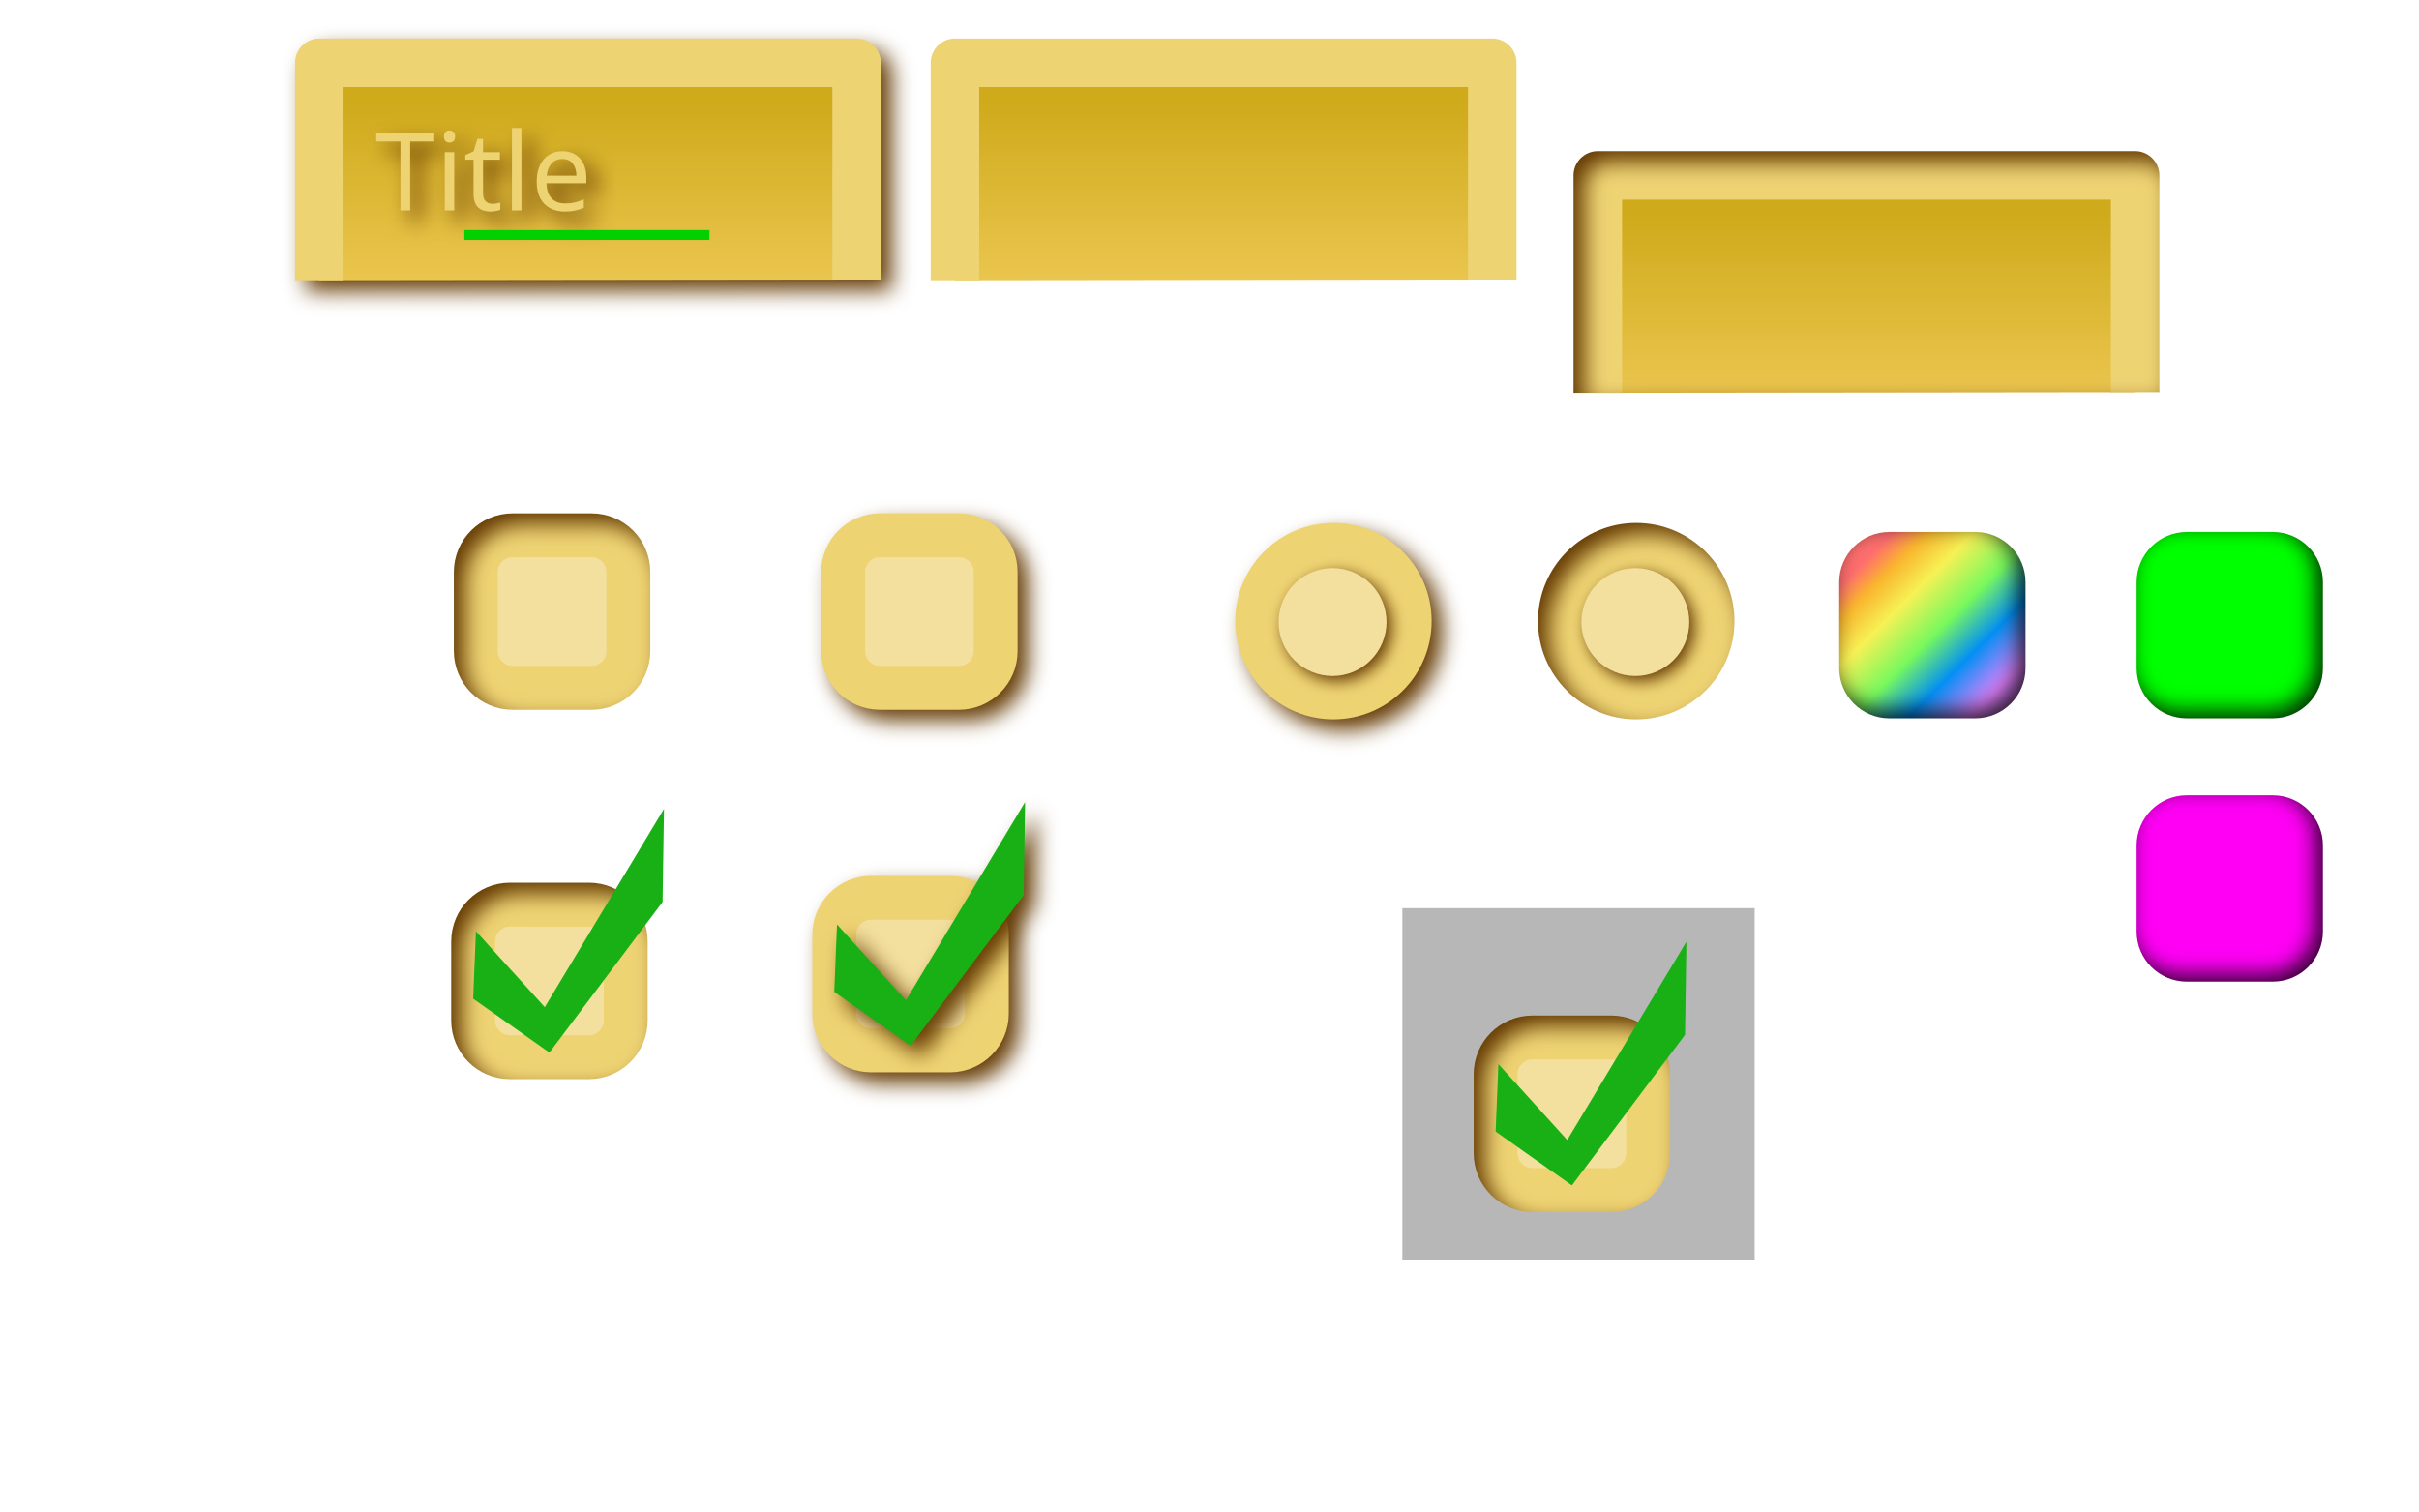
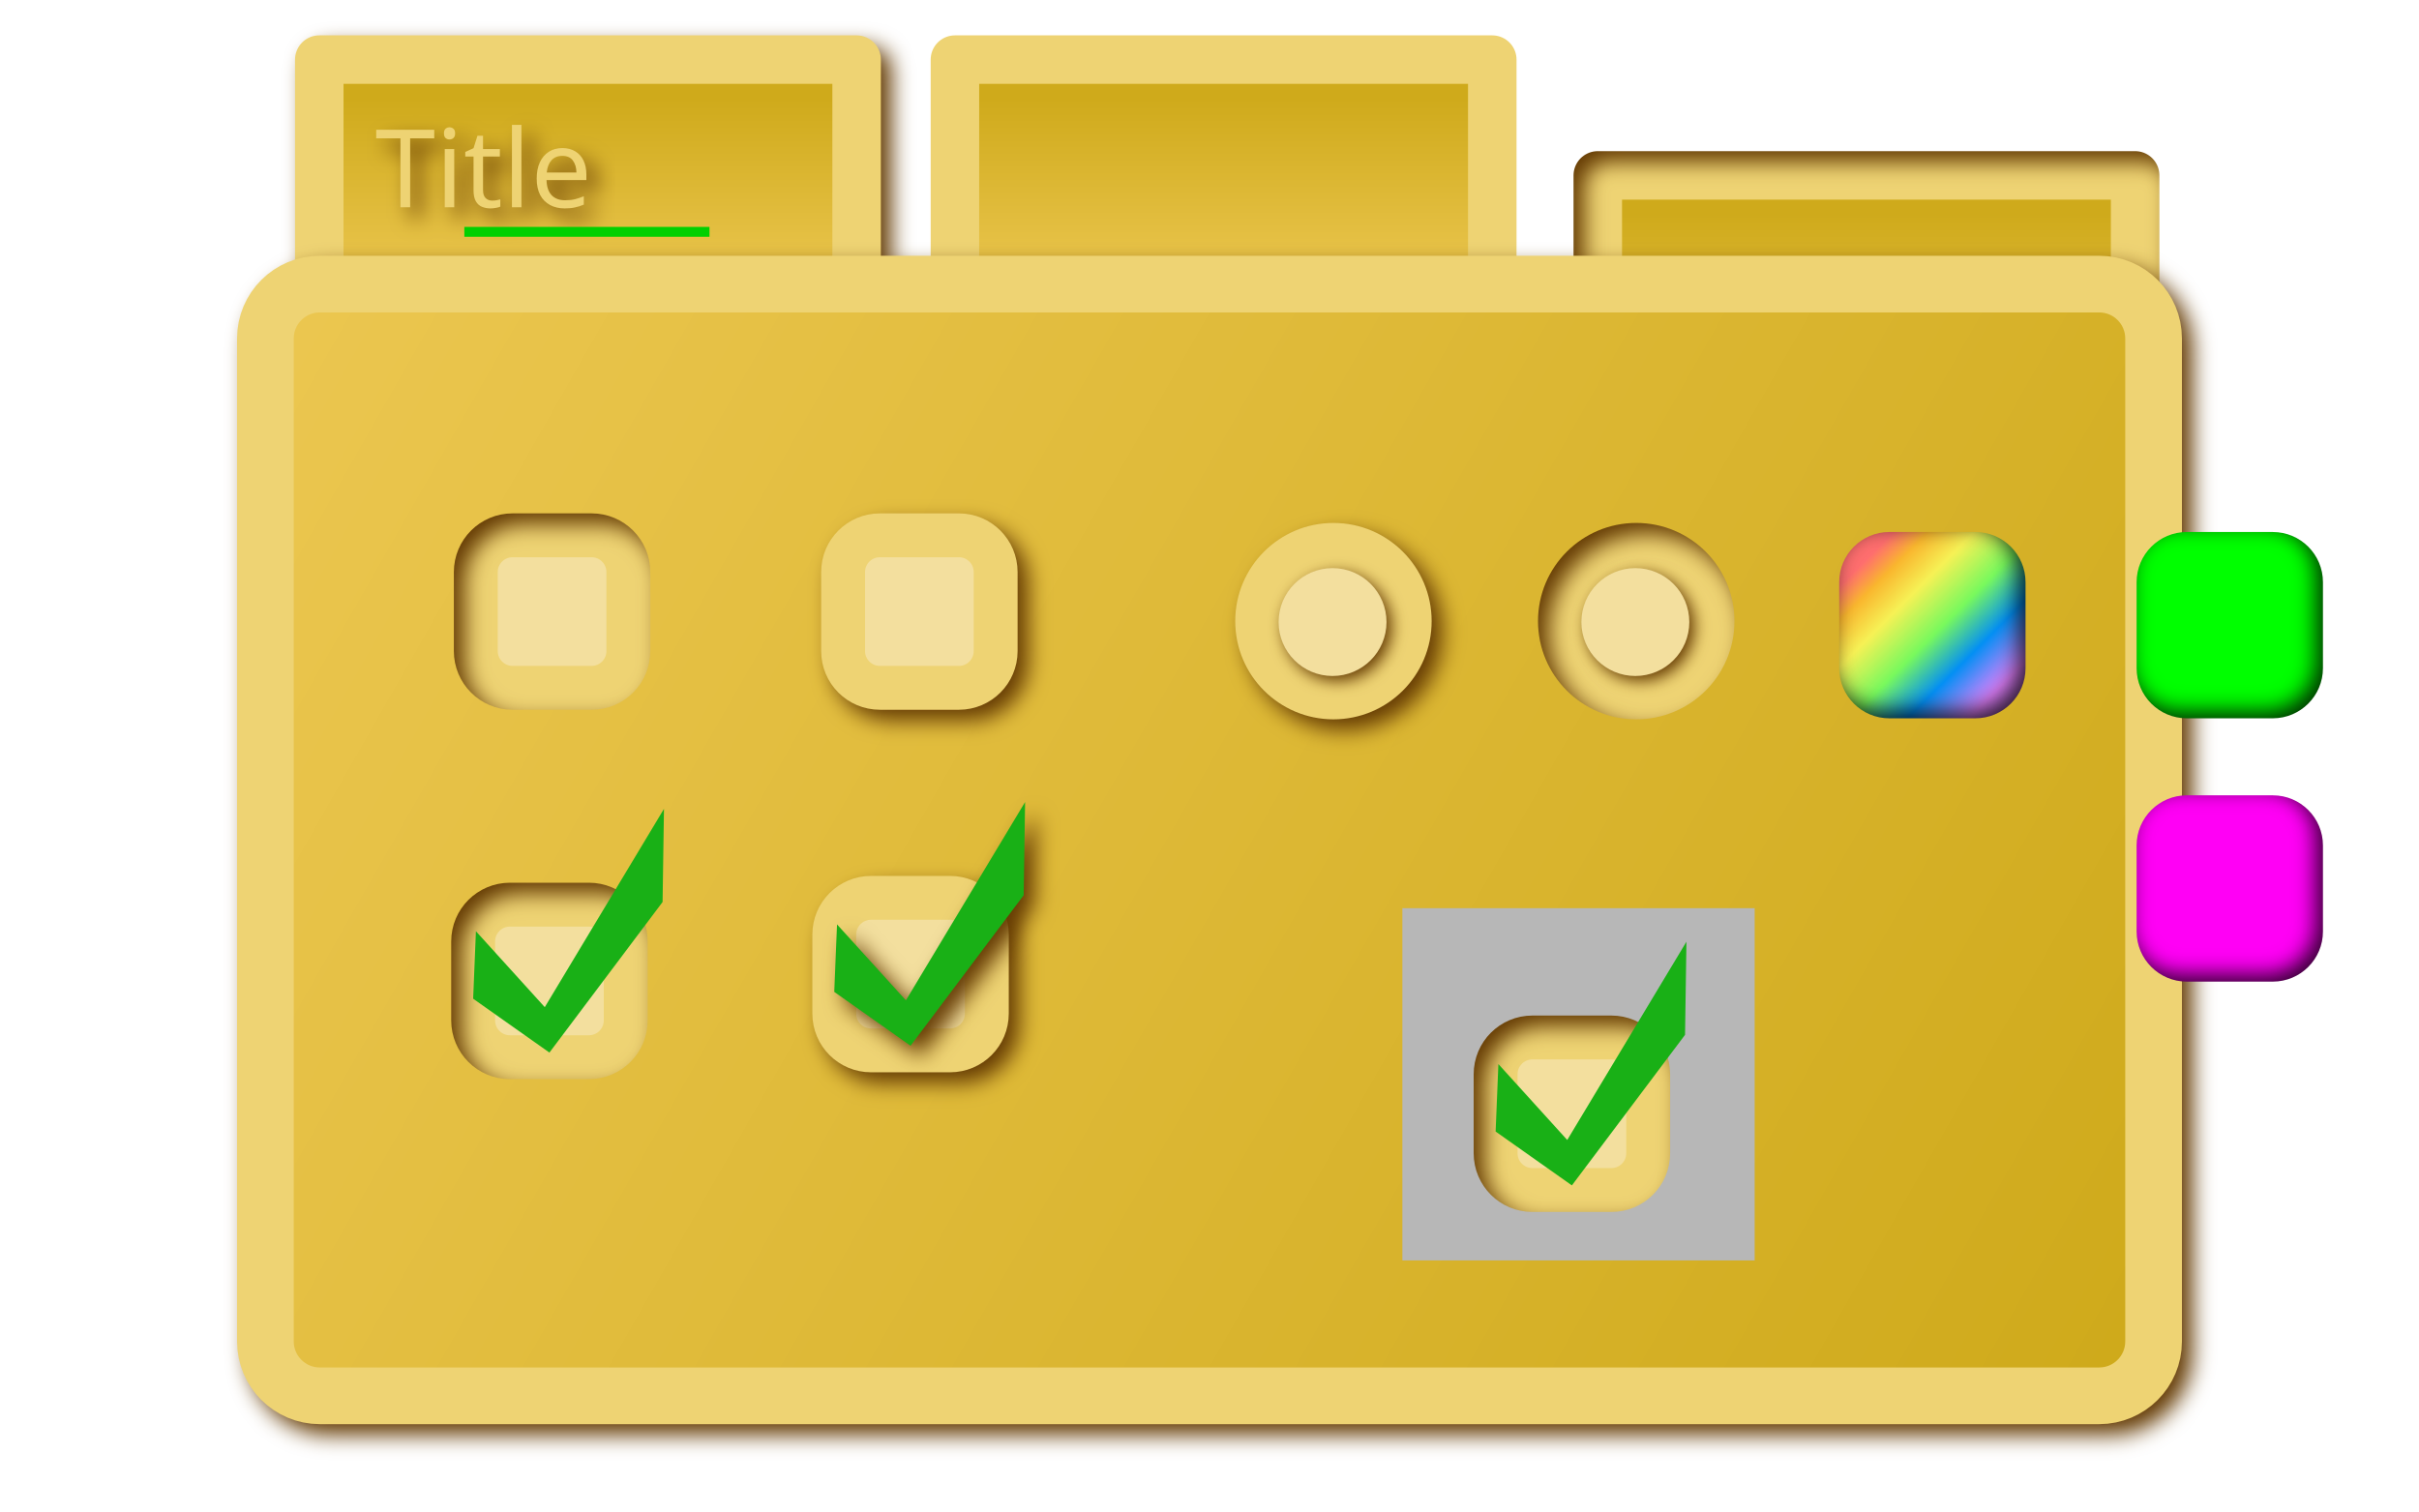
<svg xmlns="http://www.w3.org/2000/svg" xmlns:xlink="http://www.w3.org/1999/xlink" width="1280" height="800" viewBox="0 0 338.667 211.667" version="1.1" id="svg1">
  <defs id="defs1">
    <linearGradient id="linearGradient5">
      <stop style="stop-color:#ff6e6e;stop-opacity:1;" offset="0" id="stop5" />
      <stop style="stop-color:#f9b62e;stop-opacity:1;" offset="0.131" id="stop10" />
      <stop style="stop-color:#f6f155;stop-opacity:1;" offset="0.307" id="stop11" />
      <stop style="stop-color:#78f95d;stop-opacity:1;" offset="0.543" id="stop12" />
      <stop style="stop-color:#038ff4;stop-opacity:1;" offset="0.759" id="stop13" />
      <stop style="stop-color:#e281ff;stop-opacity:1;" offset="0.992" id="stop7" />
    </linearGradient>
    <linearGradient id="linearGradient3">
      <stop style="stop-color:#ebc64f;stop-opacity:1;" offset="0" id="stop3" />
      <stop style="stop-color:#cfaa1b;stop-opacity:1;" offset="1" id="stop4" />
    </linearGradient>
    <linearGradient xlink:href="#linearGradient3" id="linearGradient4" x1="43.711" y1="45.046" x2="297.689" y2="189.784" gradientUnits="userSpaceOnUse" gradientTransform="translate(-1.74269,0.8350239)" />
    <linearGradient xlink:href="#linearGradient3" id="linearGradient6" x1="97.361" y1="39.785" x2="97.361" y2="14.494" gradientUnits="userSpaceOnUse" gradientTransform="matrix(0.8199921,0,0,1.011079,7.772629,-0.4347411)" />
    <filter style="color-interpolation-filters:sRGB" id="filter47" x="-0.312" y="-0.312" width="1.695" height="1.695">
      <feFlood result="flood" in="SourceGraphic" flood-opacity="1" flood-color="rgb(100,58,2)" id="feFlood46" />
      <feGaussianBlur result="blur" in="SourceGraphic" stdDeviation="1.5" id="feGaussianBlur46" />
      <feOffset result="offset" in="blur" dx="1.5" dy="1.5" id="feOffset46" />
      <feComposite result="comp1" operator="in" in="flood" in2="offset" id="feComposite46" />
      <feComposite result="comp2" operator="over" in="SourceGraphic" in2="comp1" id="feComposite47" />
    </filter>
    <filter style="color-interpolation-filters:sRGB;" id="filter49" x="-0.312" y="-0.312" width="1.695" height="1.695">
      <feFlood result="flood" in="SourceGraphic" flood-opacity="1" flood-color="rgb(100,58,2)" id="feFlood48" />
      <feGaussianBlur result="blur" in="SourceGraphic" stdDeviation="1.5" id="feGaussianBlur48" />
      <feOffset result="offset" in="blur" dx="1.5" dy="1.5" id="feOffset48" />
      <feComposite result="comp1" operator="out" in="flood" in2="offset" id="feComposite48" />
      <feComposite result="comp2" operator="atop" in="comp1" in2="SourceGraphic" id="feComposite49" />
    </filter>
    <filter style="color-interpolation-filters:sRGB;" id="filter51" x="-0.135" y="-0.105" width="1.326" height="1.255">
      <feFlood result="flood" in="SourceGraphic" flood-opacity="1" flood-color="rgb(100,58,2)" id="feFlood49" />
      <feGaussianBlur result="blur" in="SourceGraphic" stdDeviation="1.5" id="feGaussianBlur49" />
      <feOffset result="offset" in="blur" dx="1.5" dy="1.5" id="feOffset49" />
      <feComposite result="comp1" operator="in" in="flood" in2="offset" id="feComposite50" />
      <feComposite result="comp2" operator="over" in="SourceGraphic" in2="comp1" id="feComposite51" />
    </filter>
    <filter style="color-interpolation-filters:sRGB;" id="filter53" x="-0.135" y="-0.105" width="1.326" height="1.255">
      <feFlood result="flood" in="SourceGraphic" flood-opacity="1" flood-color="rgb(100,58,2)" id="feFlood51" />
      <feGaussianBlur result="blur" in="SourceGraphic" stdDeviation="1.5" id="feGaussianBlur51" />
      <feOffset result="offset" in="blur" dx="1.5" dy="1.5" id="feOffset51" />
      <feComposite result="comp1" operator="in" in="flood" in2="offset" id="feComposite52" />
      <feComposite result="comp2" operator="over" in="SourceGraphic" in2="comp1" id="feComposite53" />
    </filter>
    <filter style="color-interpolation-filters:sRGB" id="filter55" x="-0.169" y="-0.169" width="1.384" height="1.384">
      <feFlood result="flood" in="SourceGraphic" flood-opacity="1" flood-color="rgb(100,58,2)" id="feFlood54" />
      <feGaussianBlur result="blur" in="SourceGraphic" stdDeviation="1.5" id="feGaussianBlur54" />
      <feOffset result="offset" in="blur" dx="1" dy="1" id="feOffset54" />
      <feComposite result="comp1" operator="in" in="flood" in2="offset" id="feComposite54" />
      <feComposite result="comp2" operator="over" in="SourceGraphic" in2="comp1" id="feComposite55" />
    </filter>
    <filter style="color-interpolation-filters:sRGB;" id="filter57" x="-0.312" y="-0.312" width="1.695" height="1.695">
      <feFlood result="flood" in="SourceGraphic" flood-opacity="1" flood-color="rgb(100,58,2)" id="feFlood56" />
      <feGaussianBlur result="blur" in="SourceGraphic" stdDeviation="1.5" id="feGaussianBlur56" />
      <feOffset result="offset" in="blur" dx="1.5" dy="1.5" id="feOffset56" />
      <feComposite result="comp1" operator="out" in="flood" in2="offset" id="feComposite56" />
      <feComposite result="comp2" operator="atop" in="comp1" in2="SourceGraphic" id="feComposite57" />
    </filter>
    <filter style="color-interpolation-filters:sRGB;" id="filter61" x="-0.029" y="-0.049" width="1.063" height="1.107">
      <feFlood result="flood" in="SourceGraphic" flood-opacity="1" flood-color="rgb(100,58,2)" id="feFlood60" />
      <feGaussianBlur result="blur" in="SourceGraphic" stdDeviation="1.5" id="feGaussianBlur60" />
      <feOffset result="offset" in="blur" dx="1.5" dy="1.5" id="feOffset60" />
      <feComposite result="comp1" operator="in" in="flood" in2="offset" id="feComposite60" />
      <feComposite result="comp2" operator="over" in="SourceGraphic" in2="comp1" id="feComposite61" />
    </filter>
    <filter style="color-interpolation-filters:sRGB;" id="filter63" x="-0.093" y="-0.23" width="1.206" height="1.397">
      <feFlood result="flood" in="SourceGraphic" flood-opacity="1" flood-color="rgb(100,58,2)" id="feFlood61" />
      <feGaussianBlur result="blur" in="SourceGraphic" stdDeviation="1.5" id="feGaussianBlur61" />
      <feOffset result="offset" in="blur" dx="1.5" dy="1.5" id="feOffset61" />
      <feComposite result="comp1" operator="in" in="flood" in2="offset" id="feComposite62" />
      <feComposite result="comp2" operator="over" in="SourceGraphic" in2="comp1" id="feComposite63" />
    </filter>
    <filter style="color-interpolation-filters:sRGB;" id="filter65" x="-0.093" y="-0.23" width="1.206" height="1.397">
      <feFlood result="flood" in="SourceGraphic" flood-opacity="1" flood-color="rgb(100,58,2)" id="feFlood63" />
      <feGaussianBlur result="blur" in="SourceGraphic" stdDeviation="1.5" id="feGaussianBlur63" />
      <feOffset result="offset" in="blur" dx="1.5" dy="1.5" id="feOffset63" />
      <feComposite result="comp1" operator="out" in="flood" in2="offset" id="feComposite64" />
      <feComposite result="comp2" operator="atop" in="comp1" in2="SourceGraphic" id="feComposite65" />
    </filter>
    <linearGradient xlink:href="#linearGradient3" id="linearGradient66" gradientUnits="userSpaceOnUse" gradientTransform="matrix(0.8199921,0,0,1.011079,186.7681,15.33382)" x1="97.361" y1="39.785" x2="97.361" y2="14.494" />
    <linearGradient xlink:href="#linearGradient3" id="linearGradient67" gradientUnits="userSpaceOnUse" gradientTransform="matrix(0.8199921,0,0,1.011079,96.01616,-0.4347411)" x1="97.361" y1="39.785" x2="97.361" y2="14.494" />
    <filter style="color-interpolation-filters:sRGB;" id="filter69" x="-0.093" y="-0.23" width="1.206" height="1.397">
      <feFlood result="flood" in="SourceGraphic" flood-opacity="1" flood-color="rgb(100,58,2)" id="feFlood68" />
      <feGaussianBlur result="blur" in="SourceGraphic" stdDeviation="1.5" id="feGaussianBlur68" />
      <feOffset result="offset" in="blur" dx="1.5" dy="1.5" id="feOffset68" />
      <feComposite result="comp1" operator="in" in="flood" in2="offset" id="feComposite68" />
      <feComposite result="comp2" operator="over" in="SourceGraphic" in2="comp1" id="feComposite69" />
    </filter>
    <filter style="color-interpolation-filters:sRGB;" id="filter71" x="-0.093" y="-0.23" width="1.206" height="1.397">
      <feFlood result="flood" in="SourceGraphic" flood-opacity="1" flood-color="rgb(100,58,2)" id="feFlood69" />
      <feGaussianBlur result="blur" in="SourceGraphic" stdDeviation="1.5" id="feGaussianBlur69" />
      <feOffset result="offset" in="blur" dx="1.5" dy="1.5" id="feOffset69" />
      <feComposite result="comp1" operator="out" in="flood" in2="offset" id="feComposite70" />
      <feComposite result="comp2" operator="atop" in="comp1" in2="SourceGraphic" id="feComposite71" />
    </filter>
    <filter style="color-interpolation-filters:sRGB;" id="filter79" x="-0.097" y="-0.326" width="1.234" height="1.787">
      <feFlood result="flood" in="SourceGraphic" flood-opacity="1" flood-color="rgb(100,58,2)" id="feFlood78" />
      <feGaussianBlur result="blur" in="SourceGraphic" stdDeviation="1.5" id="feGaussianBlur78" />
      <feOffset result="offset" in="blur" dx="1.5" dy="1.5" id="feOffset78" />
      <feComposite result="comp1" operator="in" in="flood" in2="offset" id="feComposite78" />
      <feComposite result="comp2" operator="over" in="SourceGraphic" in2="comp1" id="feComposite79" />
    </filter>
    <filter style="color-interpolation-filters:sRGB;" id="filter3" x="-0.093" y="-0.23" width="1.206" height="1.397">
      <feFlood result="flood" in="SourceGraphic" flood-opacity="0" flood-color="rgb(100,58,2)" id="feFlood2" />
      <feGaussianBlur result="blur" in="SourceGraphic" stdDeviation="1.5" id="feGaussianBlur2" />
      <feOffset result="offset" in="blur" dx="1.5" dy="1.5" id="feOffset2" />
      <feComposite result="comp1" operator="in" in="flood" in2="offset" id="feComposite2" />
      <feComposite result="comp2" operator="over" in="SourceGraphic" in2="comp1" id="feComposite3" />
    </filter>
    <filter style="color-interpolation-filters:sRGB" id="filter4" />
    <linearGradient xlink:href="#linearGradient5" id="linearGradient7" x1="261.312" y1="78.321" x2="279.759" y2="96.768" gradientUnits="userSpaceOnUse" />
    <filter style="color-interpolation-filters:sRGB;" id="filter32" x="-0.176" y="-0.176" width="1.314" height="1.314">
      <feFlood result="flood" in="SourceGraphic" flood-opacity="0.808" flood-color="rgb(0,0,0)" id="feFlood31" />
      <feGaussianBlur result="blur" in="SourceGraphic" stdDeviation="1.5" id="feGaussianBlur31" />
      <feOffset result="offset" in="blur" dx="-1" dy="-1" id="feOffset31" />
      <feComposite result="comp1" operator="out" in="flood" in2="offset" id="feComposite31" />
      <feComposite result="comp2" operator="atop" in="comp1" in2="SourceGraphic" id="feComposite32" />
    </filter>
  </defs>
  <g id="layer1" style="display:inline">
    <path style="fill:url(#linearGradient66);stroke:#eed373;stroke-width:6.791;stroke-linecap:butt;stroke-linejoin:round;stroke-dasharray:none;stroke-opacity:1;filter:url(#filter71)" d="M 223.695,55.009 V 24.561 h 75.23 v 30.358" id="path66" />
-     <g id="g85" transform="translate(0.749997)" style="filter:url(#filter3)">
+     <g id="g85" transform="translate(0.749997,-0.4434349)" style="filter:url(#filter3)">
      <path style="fill:url(#linearGradient67);stroke:#eed373;stroke-width:6.791;stroke-linecap:butt;stroke-linejoin:round;stroke-dasharray:none;stroke-opacity:1" d="M 132.943,39.24 V 8.792 h 75.23 V 39.151" id="path67" />
      <text xml:space="preserve" style="font-size:15.2px;line-height:1.25;font-family:Cambria;-inkscape-font-specification:Cambria;text-align:center;text-anchor:middle;display:inline;fill:#eed373;fill-opacity:1;stroke-width:0.38" x="169.856" y="29.473" id="text72">
        <tspan id="tspan72" style="font-style:normal;font-variant:normal;font-weight:normal;font-stretch:normal;font-family:'Arial Black';-inkscape-font-specification:'Arial Black, ';fill:#eed373;fill-opacity:1;stroke-width:0.38" x="0" y="0">Title</tspan>
      </text>
    </g>
-     <g id="g84" style="display:inline">
+     <g id="g84" style="display:inline" transform="translate(0,-0.4434349)">
      <path style="fill:url(#linearGradient6);stroke:#eed373;stroke-width:6.791;stroke-linecap:butt;stroke-linejoin:round;stroke-dasharray:none;stroke-opacity:1;filter:url(#filter69)" d="M 44.699,39.24 V 8.792 H 119.929 V 39.151" id="path1" />
      <text xml:space="preserve" style="font-size:15.2px;line-height:1.25;font-family:Cambria;-inkscape-font-specification:Cambria;text-align:center;text-anchor:middle;display:inline;fill:#eed373;fill-opacity:1;stroke-width:0.38;filter:url(#filter79)" x="81.524" y="29.473" id="text71">
        <tspan id="tspan71" style="font-style:normal;font-variant:normal;font-weight:normal;font-stretch:normal;font-family:'Arial Black';-inkscape-font-specification:'Arial Black, ';fill:#eed373;fill-opacity:1;stroke-width:0.38" x="81.524" y="29.473">Title</tspan>
      </text>
      <path style="display:inline;fill:none;stroke:#02d000;stroke-width:1.385;stroke-linecap:butt;stroke-linejoin:miter;stroke-dasharray:none;stroke-opacity:1" d="M 65.008,32.909 H 99.329" id="path72" />
    </g>
  </g>
-   <g id="layer2" style="display:none">
+   <g id="layer2" style="display:inline">
    <rect style="fill:url(#linearGradient4);stroke:#eed373;stroke-width:7.938;stroke-linecap:round;stroke-linejoin:bevel;stroke-dasharray:none;stroke-opacity:1;filter:url(#filter61)" id="rect1" width="264.352" height="155.677" x="37.157" y="39.785" ry="7.611" />
  </g>
  <g id="layer3" style="display:inline">
    <rect style="fill:#f3df9e;fill-opacity:1;stroke:#eed373;stroke-width:6.144;stroke-linecap:round;stroke-linejoin:round;stroke-dasharray:none;stroke-opacity:1;filter:url(#filter47)" id="rect9" width="21.359" height="21.359" x="118.036" y="74.962" ry="5.146" />
    <rect style="fill:#f3df9e;fill-opacity:1;stroke:#eed373;stroke-width:6.144;stroke-linecap:round;stroke-linejoin:round;stroke-dasharray:none;stroke-opacity:1;filter:url(#filter49)" id="rect47" width="21.359" height="21.359" x="66.613" y="74.962" ry="5.146" />
    <g id="g86" transform="translate(-0.3700429,-44.79284)">
      <use x="0" y="0" xlink:href="#rect47" id="use48" transform="translate(0,96.51695)" />
      <path style="display:inline;opacity:1;fill:#19b016;fill-opacity:1;stroke:none;stroke-width:0.265px;stroke-linecap:butt;stroke-linejoin:miter;stroke-opacity:1" d="m 66.998,175.197 9.642,10.635 16.688,-27.767 -0.195,13.042 -15.842,21.085 -10.68,-7.544 z" id="path49" />
    </g>
    <g id="g87" transform="translate(50.18782,-5.05704)">
      <use x="0" y="0" xlink:href="#rect9" id="use47" transform="translate(-51.42314,55.82563)" />
      <use x="0" y="0" xlink:href="#path49" id="use51" transform="translate(-1.0156234e-7,-40.69133)" style="filter:url(#filter53)" />
    </g>
    <g id="g55" transform="translate(44.29657,17.61637)">
      <rect style="fill:#eed373;fill-opacity:1;stroke:#eed373;stroke-width:6.144;stroke-linecap:round;stroke-linejoin:round;stroke-dasharray:none;stroke-opacity:1;filter:url(#filter47)" id="rect53" width="21.359" height="21.359" x="131.709" y="58.686" ry="10.68" rx="10.68" />
      <rect style="fill:#f3df9e;fill-opacity:1;stroke:none;stroke-width:6.144;stroke-linecap:round;stroke-linejoin:round;stroke-dasharray:none;stroke-opacity:1;filter:url(#filter55)" id="rect54" width="21.359" height="21.359" x="131.709" y="58.686" ry="10.68" rx="10.68" transform="matrix(0.7074518,0,0,0.7074518,41.53164,20.42081)" />
    </g>
    <g id="g56" transform="translate(86.68931,17.61637)">
      <rect style="fill:#eed373;fill-opacity:1;stroke:#eed373;stroke-width:6.144;stroke-linecap:round;stroke-linejoin:round;stroke-dasharray:none;stroke-opacity:1;filter:url(#filter57)" id="rect55" width="21.359" height="21.359" x="131.709" y="58.686" ry="10.68" rx="10.68" />
      <rect style="fill:#f3df9e;fill-opacity:1;stroke:none;stroke-width:6.144;stroke-linecap:round;stroke-linejoin:round;stroke-dasharray:none;stroke-opacity:1;filter:url(#filter55)" id="rect56" width="21.359" height="21.359" x="131.709" y="58.686" ry="10.68" rx="10.68" transform="matrix(0.7074518,0,0,0.7074518,41.53164,20.42081)" />
    </g>
    <g id="g5">
      <rect style="display:inline;opacity:1;fill:#b7b7b7;fill-opacity:1;stroke:none;stroke-width:5.98;stroke-linecap:round;stroke-dasharray:none" id="rect4" width="49.323" height="49.323" x="196.336" y="127.179" rx="0" ry="0" />
      <use x="0" y="0" xlink:href="#g86" id="use4" transform="translate(143.1483,18.59959)" style="display:inline" />
      <use x="0" y="0" xlink:href="#g87" id="use5" transform="translate(92.60788,19.38483)" style="display:none" />
    </g>
    <rect style="fill:url(#linearGradient7);fill-opacity:1;stroke:none;stroke-width:6.615;stroke-linecap:round;stroke-linejoin:round;paint-order:stroke fill markers;filter:url(#filter32)" id="rect2" width="26.088" height="26.088" x="257.492" y="74.501" ry="7.024" />
    <rect style="fill:#00ff00;fill-opacity:1;stroke:none;stroke-width:6.615;stroke-linecap:round;stroke-linejoin:round;paint-order:stroke fill markers;filter:url(#filter32)" id="rect32" width="26.088" height="26.088" x="299.132" y="74.501" ry="7.024" />
    <rect style="fill:#ff00f5;fill-opacity:1;stroke:none;stroke-width:6.615;stroke-linecap:round;stroke-linejoin:round;paint-order:stroke fill markers;filter:url(#filter32)" id="rect33" width="26.088" height="26.088" x="299.132" y="111.375" ry="7.024" />
  </g>
</svg>
